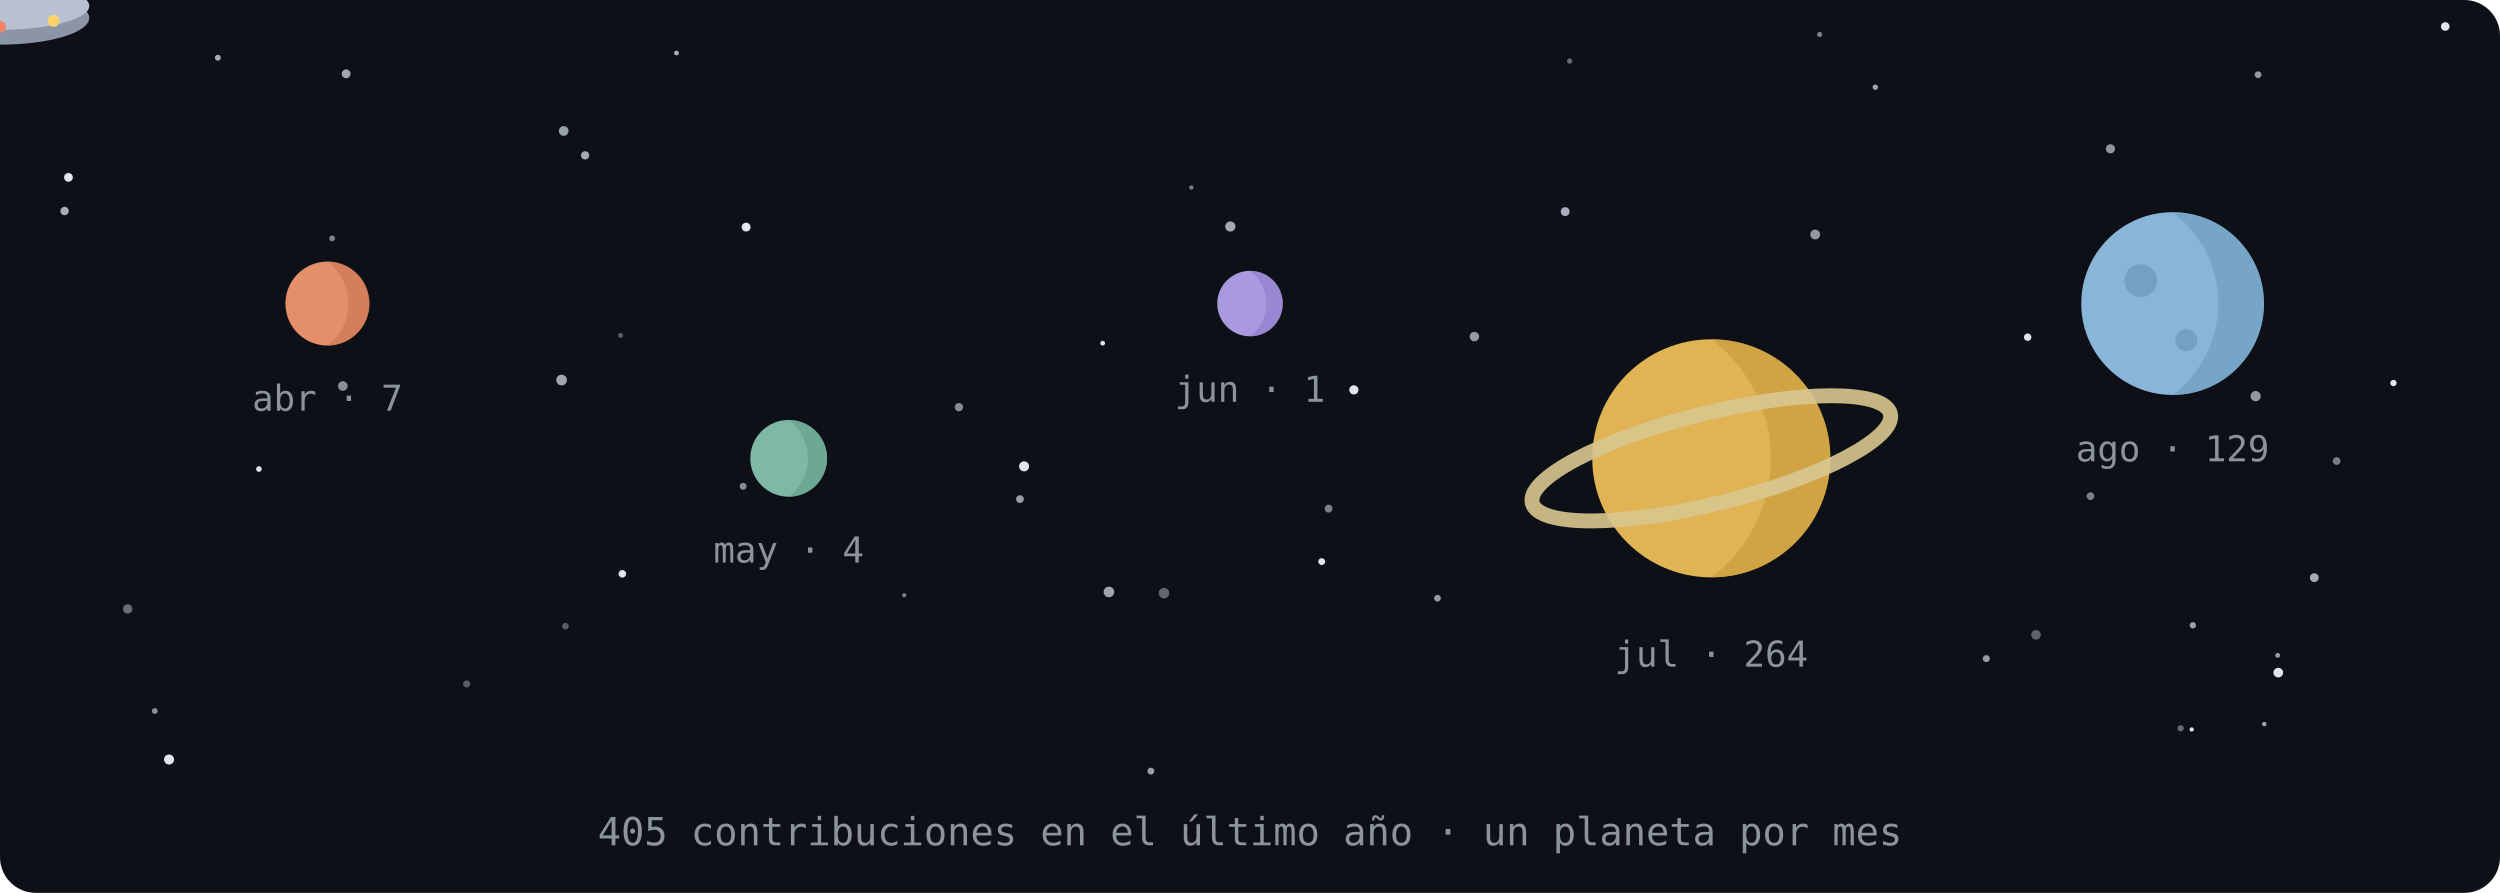
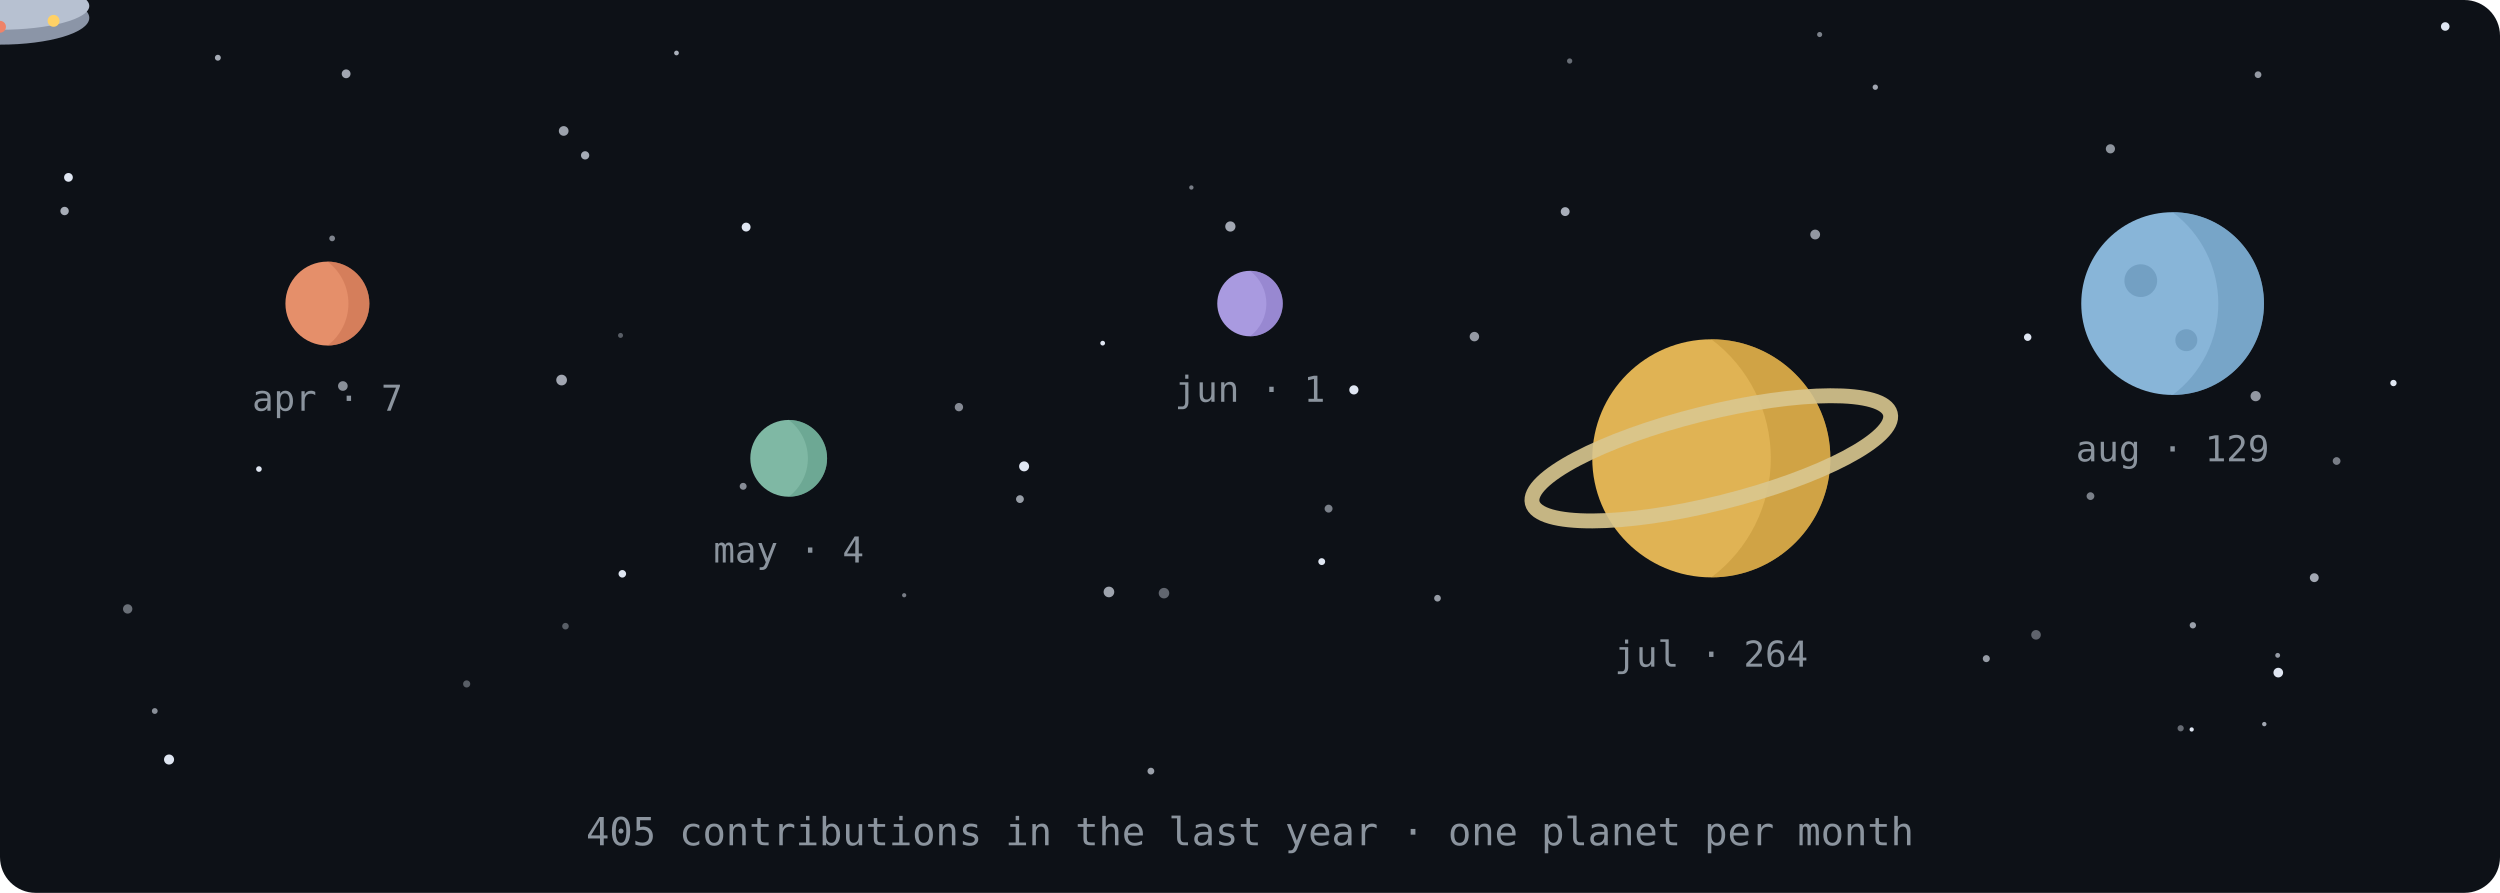
<svg xmlns="http://www.w3.org/2000/svg" viewBox="0 0 840 300" width="840" height="300">
  <style>
    text{font-family:ui-monospace,SFMono-Regular,Menlo,monospace}
    .lbl{font-size:12px}
    .cap{font-size:13px}
    
    .pop{animation:pop .5s cubic-bezier(.3,1.6,.5,1) both}
    .fade{animation:fadein .6s ease-out both}
    .drift{animation:drift 4s ease-in-out infinite alternate}
    .tw{animation:tw 2.8s ease-in-out infinite}
    .cruise{animation:cruise 14s linear infinite}
    .bob{animation:bob 1.6s ease-in-out infinite alternate}
    @keyframes pop{from{transform:scale(0)}to{transform:scale(1)}}
    @keyframes fadein{from{opacity:0}to{opacity:1}}
    @keyframes drift{from{transform:translateY(-3px)}to{transform:translateY(3px)}}
    @keyframes tw{0%,100%{opacity:.15}50%{opacity:.9}}
    @keyframes cruise{from{transform:translate(-60px,52px)}to{transform:translate(900px,52px)}}
    @keyframes bob{from{transform:translateY(-2.5px)}to{transform:translateY(2.5px)}}
    @media (prefers-reduced-motion:reduce){
      .pop,.fade,.drift,.tw,.bob{animation:none}
      .cruise{animation:none;transform:translate(420px,52px)}
    }
  </style>
  <rect x="0" y="0" width="840" height="300" rx="12" fill="#0d1117" />
  <circle class="tw" style="animation-delay:0.41s" cx="821.6" cy="8.9" r="1.44" fill="#dfe6f2" />
  <circle cx="73.2" cy="19.4" r="1.00" fill="#dfe6f2" opacity="0.72" />
  <circle cx="667.4" cy="221.3" r="1.19" fill="#dfe6f2" opacity="0.65" />
  <circle cx="611.4" cy="11.6" r="0.86" fill="#dfe6f2" opacity="0.53" />
  <circle class="tw" style="animation-delay:0.68s" cx="454.9" cy="131.0" r="1.54" fill="#dfe6f2" />
  <circle cx="702.4" cy="166.7" r="1.30" fill="#dfe6f2" opacity="0.52" />
  <circle cx="52.0" cy="238.9" r="0.98" fill="#dfe6f2" opacity="0.59" />
  <circle cx="190.0" cy="210.4" r="1.11" fill="#dfe6f2" opacity="0.36" />
  <circle class="tw" style="animation-delay:1.43s" cx="370.5" cy="115.3" r="0.80" fill="#dfe6f2" />
  <circle cx="630.1" cy="29.3" r="0.90" fill="#dfe6f2" opacity="0.70" />
  <circle cx="495.4" cy="113.1" r="1.59" fill="#dfe6f2" opacity="0.64" />
  <circle cx="684.1" cy="213.3" r="1.61" fill="#dfe6f2" opacity="0.39" />
  <circle class="tw" style="animation-delay:0.86s" cx="56.8" cy="255.2" r="1.69" fill="#dfe6f2" />
  <circle cx="525.9" cy="71.1" r="1.49" fill="#dfe6f2" opacity="0.74" />
  <circle cx="188.7" cy="127.7" r="1.80" fill="#dfe6f2" opacity="0.70" />
  <circle cx="372.6" cy="198.9" r="1.79" fill="#dfe6f2" opacity="0.69" />
  <circle class="tw" style="animation-delay:1.65s" cx="87.0" cy="157.6" r="0.95" fill="#dfe6f2" />
  <circle cx="42.9" cy="204.6" r="1.57" fill="#dfe6f2" opacity="0.44" />
  <circle cx="156.8" cy="229.8" r="1.21" fill="#dfe6f2" opacity="0.36" />
  <circle cx="208.5" cy="112.7" r="0.84" fill="#dfe6f2" opacity="0.36" />
  <circle class="tw" style="animation-delay:0.76s" cx="23.0" cy="59.6" r="1.47" fill="#dfe6f2" />
  <circle cx="573.3" cy="140.1" r="1.66" fill="#dfe6f2" opacity="0.60" />
  <circle cx="785.1" cy="154.9" r="1.30" fill="#dfe6f2" opacity="0.51" />
  <circle cx="573.9" cy="135.2" r="1.77" fill="#dfe6f2" opacity="0.36" />
  <circle class="tw" style="animation-delay:1.90s" cx="736.4" cy="245.1" r="0.72" fill="#dfe6f2" />
  <circle cx="609.9" cy="78.8" r="1.65" fill="#dfe6f2" opacity="0.63" />
  <circle cx="391.1" cy="199.3" r="1.77" fill="#dfe6f2" opacity="0.40" />
  <circle cx="196.6" cy="52.2" r="1.39" fill="#dfe6f2" opacity="0.72" />
  <circle class="tw" style="animation-delay:2.29s" cx="444.1" cy="188.7" r="1.16" fill="#dfe6f2" />
  <circle cx="386.7" cy="259.1" r="1.15" fill="#dfe6f2" opacity="0.67" />
  <circle cx="322.2" cy="136.8" r="1.40" fill="#dfe6f2" opacity="0.57" />
  <circle cx="709.1" cy="50.0" r="1.54" fill="#dfe6f2" opacity="0.61" />
  <circle class="tw" style="animation-delay:1.11s" cx="804.2" cy="128.7" r="1.07" fill="#dfe6f2" />
  <circle cx="189.4" cy="44.0" r="1.63" fill="#dfe6f2" opacity="0.68" />
  <circle cx="303.8" cy="200.0" r="0.71" fill="#dfe6f2" opacity="0.51" />
  <circle cx="758.7" cy="25.1" r="1.14" fill="#dfe6f2" opacity="0.64" />
  <circle class="tw" style="animation-delay:1.90s" cx="681.3" cy="113.3" r="1.25" fill="#dfe6f2" />
  <circle cx="736.8" cy="210.1" r="1.07" fill="#dfe6f2" opacity="0.67" />
  <circle cx="227.3" cy="17.8" r="0.80" fill="#dfe6f2" opacity="0.75" />
  <circle cx="115.2" cy="129.7" r="1.62" fill="#dfe6f2" opacity="0.59" />
  <circle class="tw" style="animation-delay:0.97s" cx="765.5" cy="226.0" r="1.62" fill="#dfe6f2" />
  <circle cx="413.4" cy="76.1" r="1.72" fill="#dfe6f2" opacity="0.71" />
  <circle cx="400.3" cy="63.0" r="0.73" fill="#dfe6f2" opacity="0.51" />
  <circle cx="527.4" cy="20.5" r="0.89" fill="#dfe6f2" opacity="0.43" />
  <circle class="tw" style="animation-delay:2.41s" cx="575.9" cy="120.7" r="0.94" fill="#dfe6f2" />
  <circle cx="760.8" cy="243.3" r="0.74" fill="#dfe6f2" opacity="0.71" />
  <circle cx="483.0" cy="201.0" r="1.13" fill="#dfe6f2" opacity="0.65" />
  <circle cx="249.7" cy="163.4" r="1.17" fill="#dfe6f2" opacity="0.58" />
  <circle class="tw" style="animation-delay:2.94s" cx="344.1" cy="156.7" r="1.68" fill="#dfe6f2" />
  <circle cx="757.9" cy="133.1" r="1.72" fill="#dfe6f2" opacity="0.63" />
  <circle cx="116.3" cy="24.8" r="1.48" fill="#dfe6f2" opacity="0.70" />
  <circle cx="765.3" cy="220.2" r="0.82" fill="#dfe6f2" opacity="0.65" />
  <circle class="tw" style="animation-delay:1.95s" cx="250.7" cy="76.3" r="1.49" fill="#dfe6f2" />
  <circle cx="21.7" cy="70.9" r="1.41" fill="#dfe6f2" opacity="0.73" />
  <circle cx="111.6" cy="80.1" r="0.97" fill="#dfe6f2" opacity="0.54" />
  <circle cx="446.4" cy="170.9" r="1.33" fill="#dfe6f2" opacity="0.52" />
  <circle class="tw" style="animation-delay:1.32s" cx="209.1" cy="192.8" r="1.27" fill="#dfe6f2" />
  <circle cx="732.7" cy="244.7" r="1.05" fill="#dfe6f2" opacity="0.42" />
  <circle cx="342.7" cy="167.7" r="1.31" fill="#dfe6f2" opacity="0.66" />
  <circle cx="777.6" cy="194.1" r="1.49" fill="#dfe6f2" opacity="0.71" />
  <g transform="translate(110.0 102)">
    <g class="pop" style="animation-delay:0.20s">
      <g class="drift" style="animation-duration:3.5s">
        <circle r="14.1" fill="#e58f6a" />
        <path d="M -2.826 -14.13 a 14.13 14.13 0 0 1 0 28.26 a 17.663 17.663 0 0 0 0 -28.26" fill="#c9714f" opacity="0.55" transform="translate(2.826004 0)" />
      </g>
    </g>
-     <text class="fade lbl" style="animation-delay:0.60s" y="36" text-anchor="middle" fill="#8b949e">abr · 7</text>
+     <text class="fade lbl" style="animation-delay:0.60s" y="36" text-anchor="middle" fill="#8b949e">apr · 7</text>
  </g>
  <g transform="translate(265.0 154)">
    <g class="pop" style="animation-delay:0.45s">
      <g class="drift" style="animation-duration:4.5s">
        <circle r="12.9" fill="#7fb8a4" />
        <path d="M -2.58 -12.902 a 12.902 12.902 0 0 1 0 25.804 a 16.127 16.127 0 0 0 0 -25.804" fill="#5f9a86" opacity="0.55" transform="translate(2.580376 0)" />
      </g>
    </g>
    <text class="fade lbl" style="animation-delay:0.85s" y="35" text-anchor="middle" fill="#8b949e">may · 4</text>
  </g>
  <g transform="translate(420.0 102)">
    <g class="pop" style="animation-delay:0.70s">
      <g class="drift" style="animation-duration:5.5s">
        <circle r="11.0" fill="#a99ae0" />
        <path d="M -2.2 -11 a 11 11 0 0 1 0 22 a 13.75 13.75 0 0 0 0 -22" fill="#8a7ac4" opacity="0.55" transform="translate(2.2 0)" />
      </g>
    </g>
    <text class="fade lbl" style="animation-delay:1.10s" y="33" text-anchor="middle" fill="#8b949e">jun · 1</text>
  </g>
  <g transform="translate(575.0 154)">
    <g class="pop" style="animation-delay:0.95s">
      <g class="drift" style="animation-duration:3.5s">
        <circle r="40.0" fill="#e0b354" />
        <path d="M -8 -40 a 40 40 0 0 1 0 80 a 50 50 0 0 0 0 -80" fill="#c39638" opacity="0.55" transform="translate(8 0)" />
        <ellipse cx="0" cy="0" rx="62.0" ry="15.2" fill="none" stroke="#d9c68f" stroke-width="5" transform="rotate(-14)" opacity="0.9" />
      </g>
    </g>
    <text class="fade lbl" style="animation-delay:1.35s" y="70" text-anchor="middle" fill="#8b949e">jul · 264</text>
  </g>
  <g transform="translate(730.0 102)">
    <g class="pop" style="animation-delay:1.20s">
      <g class="drift" style="animation-duration:4.5s">
        <circle r="30.7" fill="#88b5d8" />
        <path d="M -6.14 -30.699 a 30.699 30.699 0 0 1 0 61.399 a 38.374 38.374 0 0 0 0 -61.399" fill="#6a97bb" opacity="0.55" transform="translate(6.139863 0)" />
        <circle cx="-10.7" cy="-7.7" r="5.5" fill="#6a97bb" opacity="0.7" />
        <circle cx="4.6" cy="12.3" r="3.7" fill="#6a97bb" opacity="0.7" />
      </g>
    </g>
-     <text class="fade lbl" style="animation-delay:1.60s" y="53" text-anchor="middle" fill="#8b949e">ago · 129</text>
+     <text class="fade lbl" style="animation-delay:1.60s" y="53" text-anchor="middle" fill="#8b949e">aug · 129</text>
  </g>
  <g class="cruise">
    <g class="bob">
      <ellipse cx="0" cy="6" rx="30" ry="9" fill="#8b95a7" />
      <ellipse cx="0" cy="2" rx="30" ry="8" fill="#b7c1d1" />
      <path d="M -14 -2 a 14 12 0 0 1 28 0 z" fill="#a8d8ef" opacity="0.65" />
      <circle cx="0" cy="-6" r="6" fill="#8fd48a" />
      <circle cx="-2.2" cy="-7" r="1.4" fill="#1d3320" />
      <circle cx="2.2" cy="-7" r="1.4" fill="#1d3320" />
      <circle cx="-18" cy="7" r="2" fill="#ffd166" />
      <circle cx="0" cy="9" r="2" fill="#ef8368" />
      <circle cx="18" cy="7" r="2" fill="#ffd166" />
    </g>
  </g>
-   <text class="fade cap" style="animation-delay:1.8s" x="420" y="284" text-anchor="middle" fill="#8b949e">405 contribuciones en el último año · un planeta por mes</text>
+   <text class="fade cap" style="animation-delay:1.8s" x="420" y="284" text-anchor="middle" fill="#8b949e">405 contributions in the last year · one planet per month</text>
</svg>
